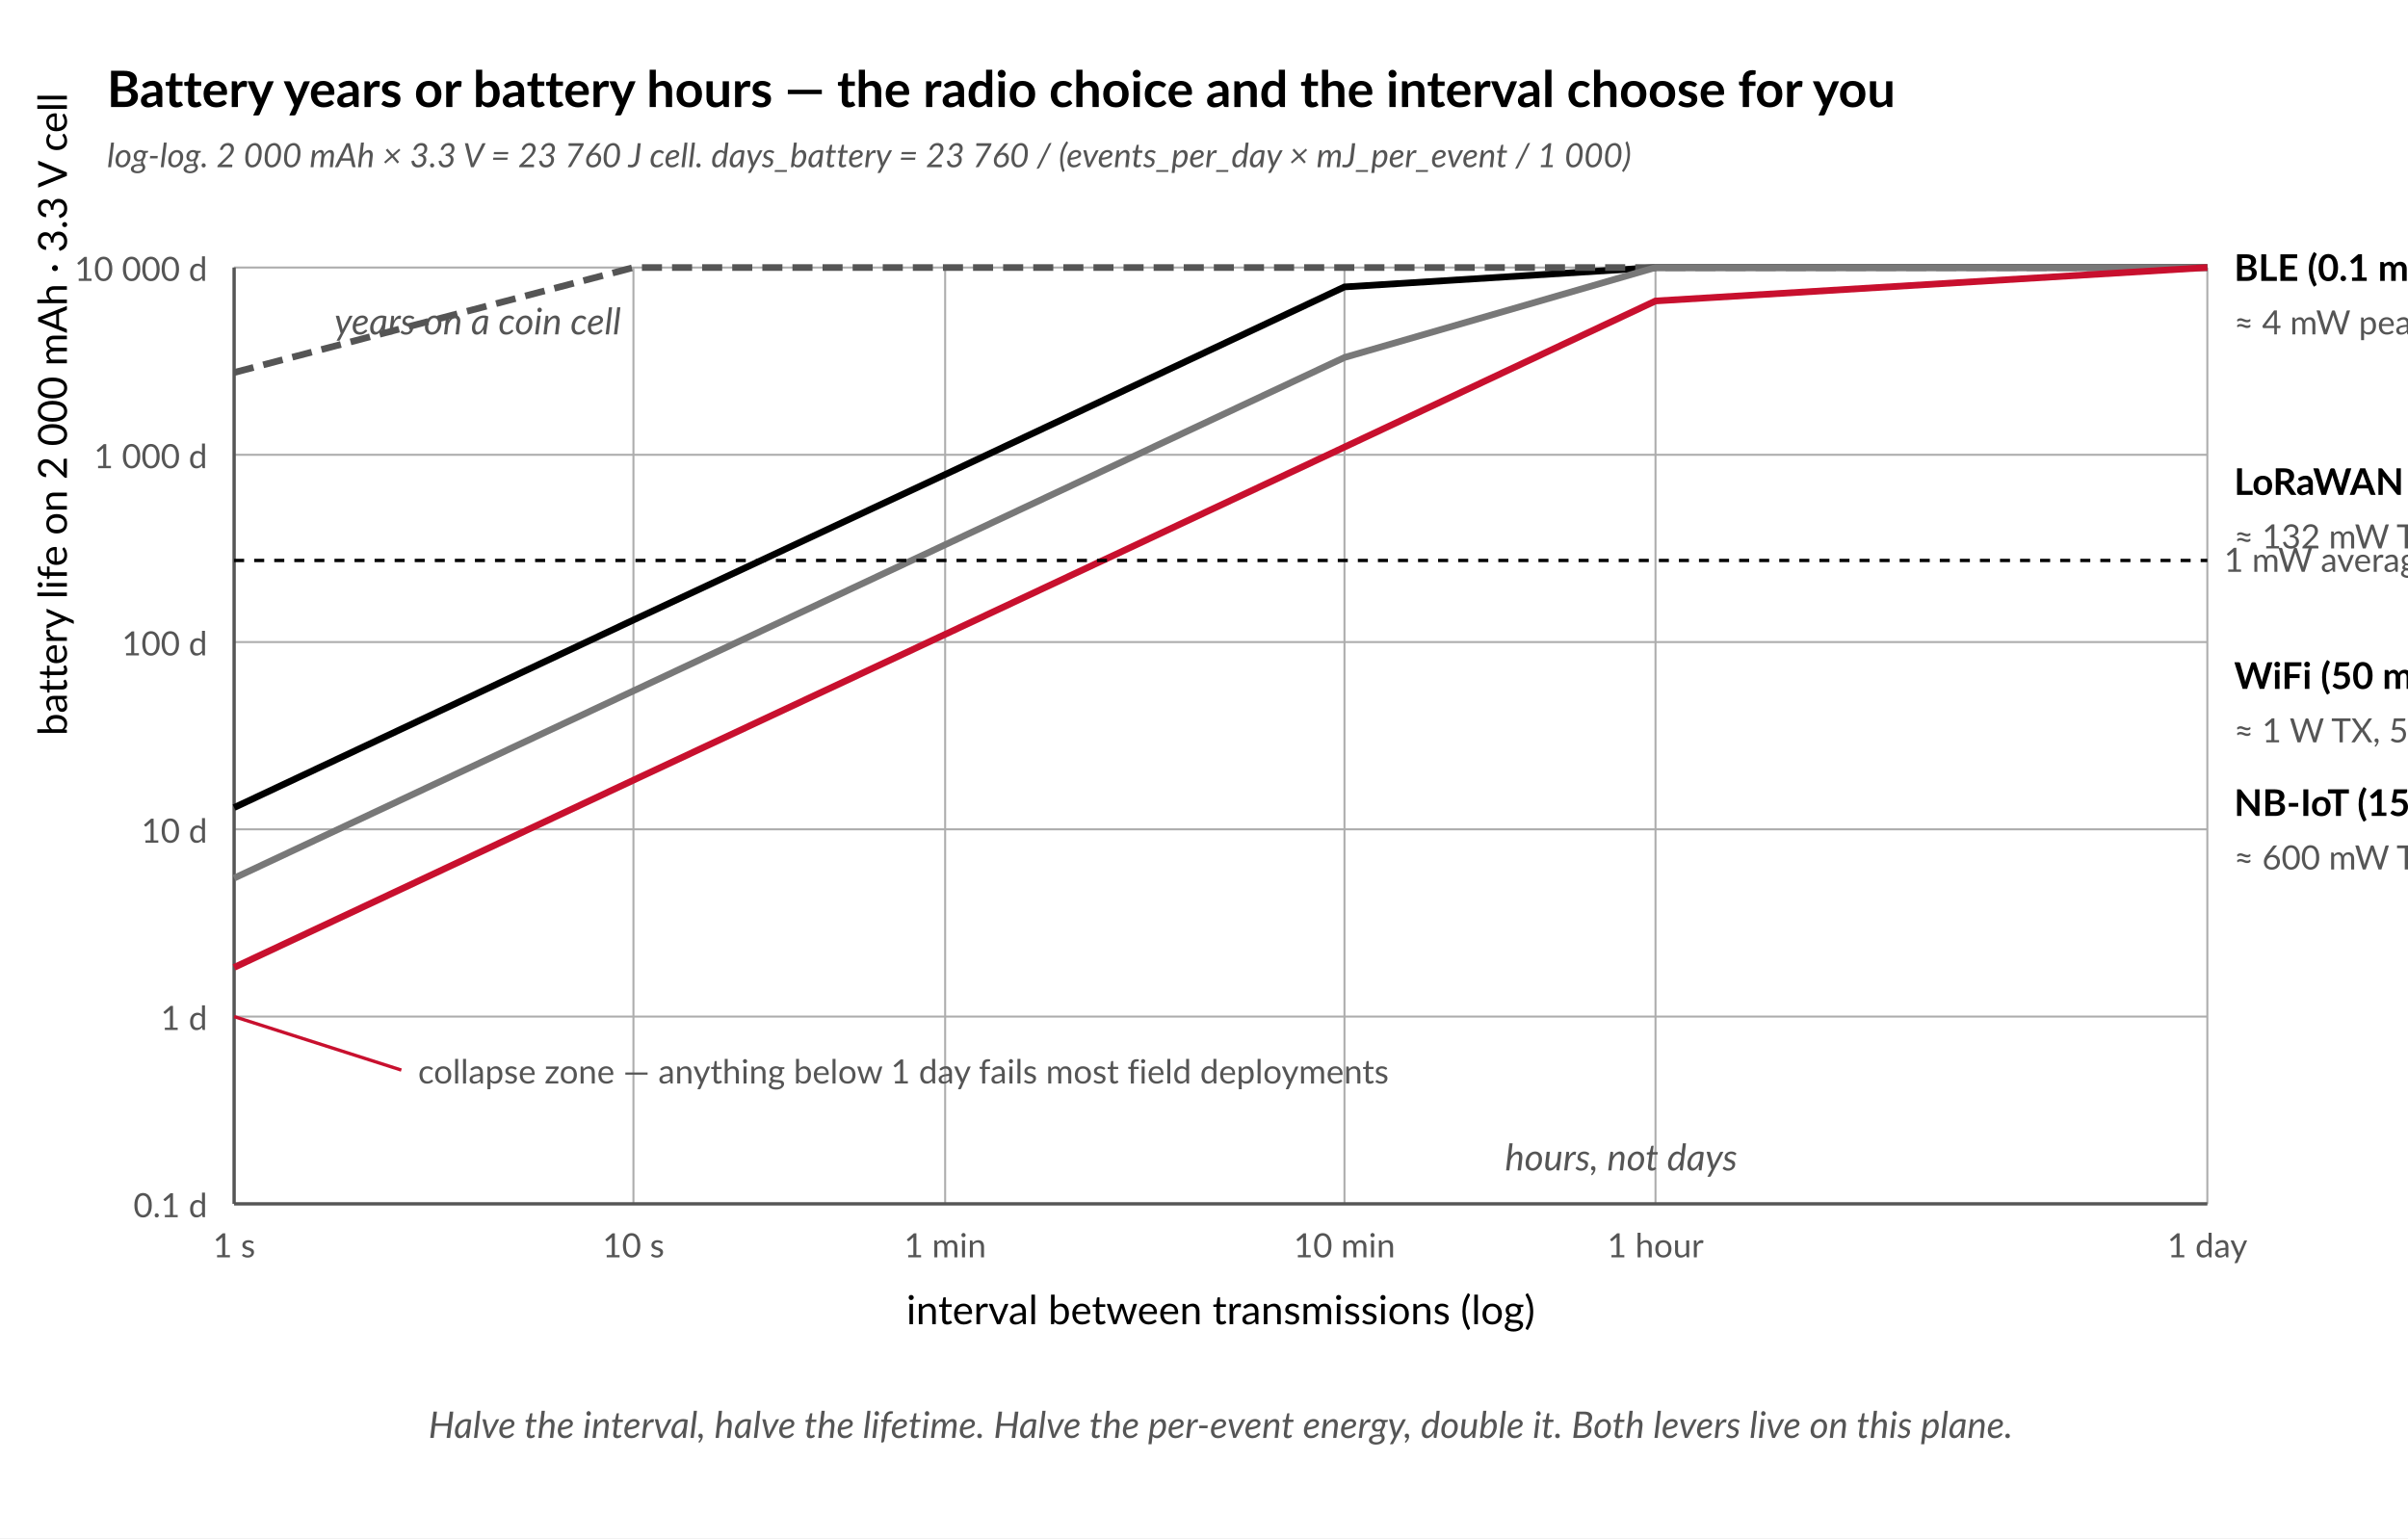
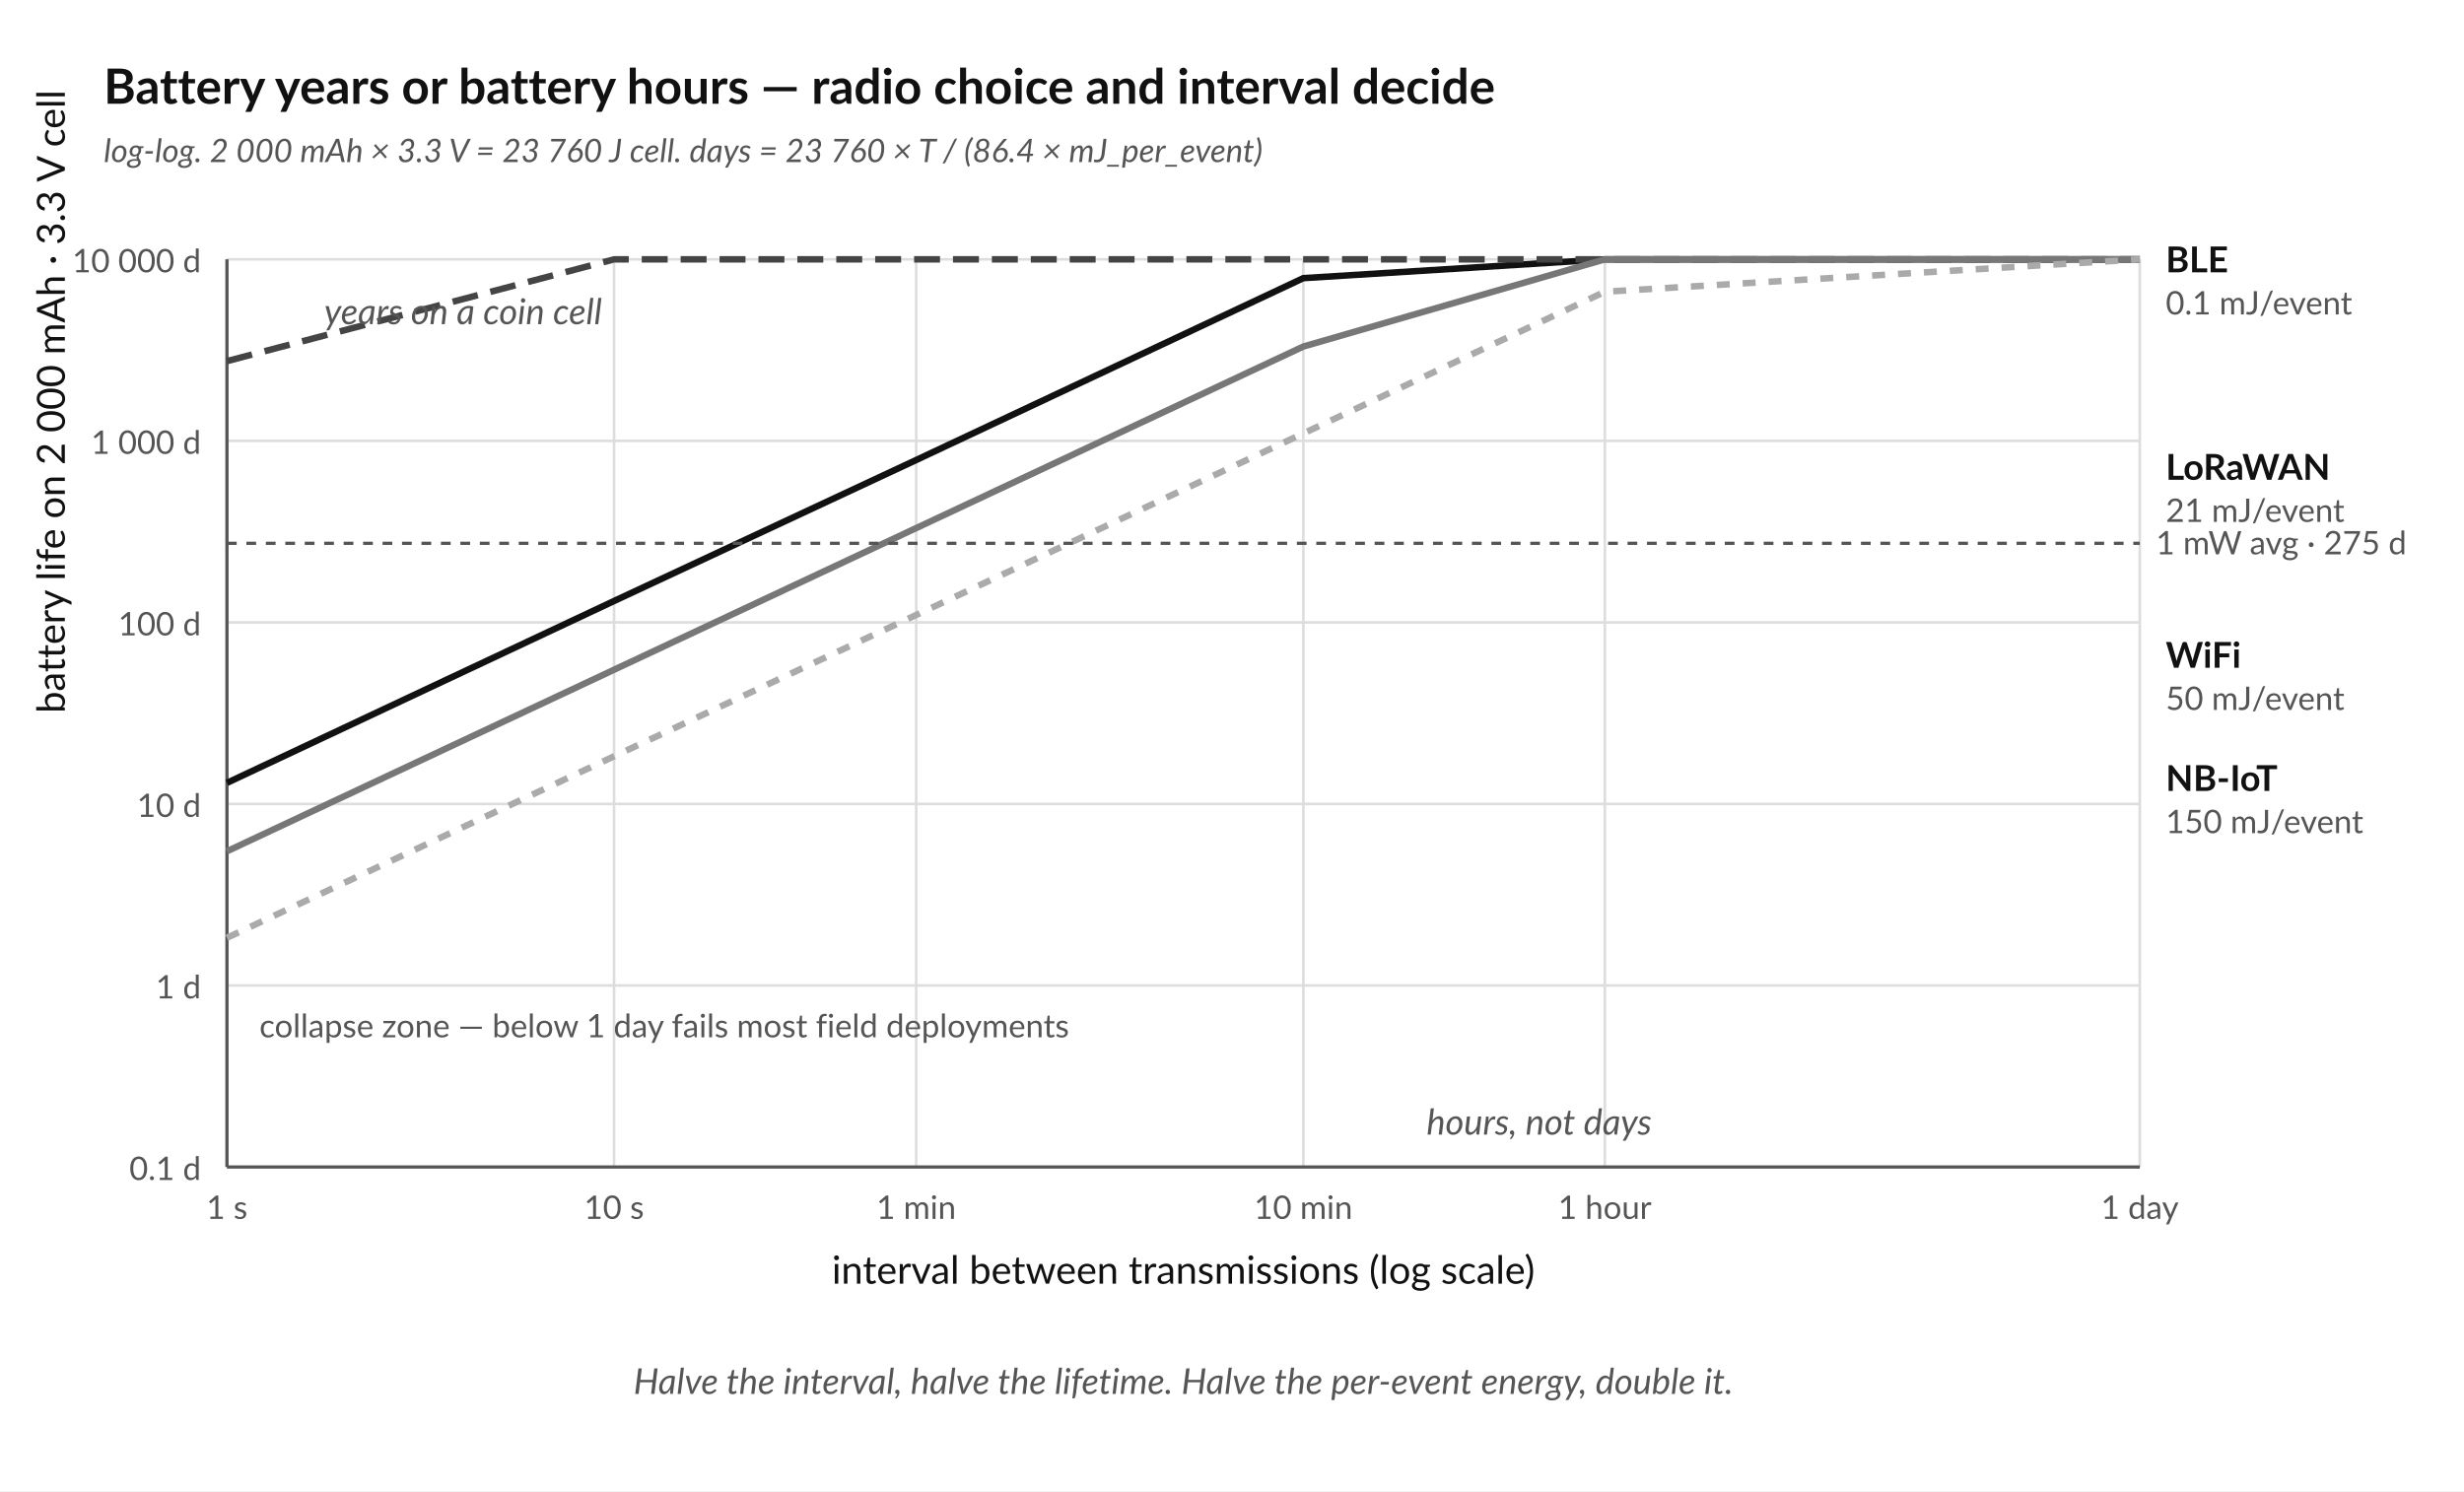
- <svg xmlns="http://www.w3.org/2000/svg" viewBox="0 0 720 460" role="img" aria-labelledby="t04 d04">
+ <svg xmlns="http://www.w3.org/2000/svg" viewBox="0 0 760 460" role="img" aria-labelledby="t04 d04">
  <defs>
    <style>
-       .ti { font-family: 'Real Head Pro', 'FF Real', Lato, sans-serif; font-size: 15px; font-weight: bold; fill: #000000; }
-       .lb { font-family: 'Real Head Pro', 'FF Real', Lato, sans-serif; font-size: 12px; fill: #000000; }
-       .ax { font-family: 'Real Head Pro', 'FF Real', Lato, sans-serif; font-size: 10px; fill: #555555; }
-       .sm { font-family: 'Real Head Pro', 'FF Real', Lato, sans-serif; font-size: 10px; fill: #555555; }
-       .nm { font-family: 'Real Head Pro', 'FF Real', Lato, sans-serif; font-size: 10px; font-style: italic; fill: #555555; }
-       .leg { font-family: 'Real Head Pro', 'FF Real', Lato, sans-serif; font-size: 11px; font-weight: bold; fill: #000000; }
-       .cap { font-family: 'Real Head Pro', 'FF Real', Lato, sans-serif; font-size: 11px; font-style: italic; fill: #555555; }
+       .ti  { font-family: Lato, 'Helvetica Neue', Arial, sans-serif; font-size: 15px; font-weight: bold; fill: #111111; }
+       .lb  { font-family: Lato, 'Helvetica Neue', Arial, sans-serif; font-size: 12px; fill: #111111; }
+       .ax  { font-family: Lato, 'Helvetica Neue', Arial, sans-serif; font-size: 10px; fill: #555555; }
+       .sm  { font-family: Lato, 'Helvetica Neue', Arial, sans-serif; font-size: 10px; fill: #555555; }
+       .nm  { font-family: Lato, 'Helvetica Neue', Arial, sans-serif; font-size: 10px; font-style: italic; fill: #555555; }
+       .leg { font-family: Lato, 'Helvetica Neue', Arial, sans-serif; font-size: 11px; font-weight: bold; fill: #111111; }
+       .cap { font-family: Lato, 'Helvetica Neue', Arial, sans-serif; font-size: 11px; font-style: italic; fill: #555555; }
    </style>
-     <marker id="ar4" markerWidth="9" markerHeight="7" refX="8" refY="3.5" orient="auto">
-       <polygon points="0 0, 9 3.5, 0 7" fill="#000000" />
-     </marker>
  </defs>
-   <rect width="720" height="460" fill="#FFFFFF" />
-   <text x="32" y="32" class="ti">Battery years or battery hours — the radio choice and the interval choose for you</text>
-   <text x="32" y="50" class="nm">log-log. 2 000 mAh × 3.3 V = 23 760 J cell. days_battery = 23 760 / (events_per_day × mJ_per_event / 1 000)</text>
-   <g stroke="#ADADAD" stroke-width="0.6">
+   <rect width="760" height="460" fill="#FFFFFF" />
+   <text x="32" y="32" class="ti">Battery years or battery hours — radio choice and interval decide</text>
+   <text x="32" y="50" class="nm">log-log. 2 000 mAh × 3.3 V = 23 760 J cell. days = 23 760 × T / (86.4 × mJ_per_event)</text>
+   <g stroke="#DDDDDD" stroke-width="0.8">
    <line x1="70" y1="80" x2="70" y2="360" />
    <line x1="189.4" y1="80" x2="189.4" y2="360" />
    <line x1="282.6" y1="80" x2="282.6" y2="360" />
    <line x1="402" y1="80" x2="402" y2="360" />
    <line x1="495" y1="80" x2="495" y2="360" />
    <line x1="660" y1="80" x2="660" y2="360" />
  </g>
-   <g stroke="#ADADAD" stroke-width="0.6">
+   <g stroke="#DDDDDD" stroke-width="0.8">
    <line x1="70" y1="80" x2="660" y2="80" />
    <line x1="70" y1="136" x2="660" y2="136" />
    <line x1="70" y1="192" x2="660" y2="192" />
    <line x1="70" y1="248" x2="660" y2="248" />
    <line x1="70" y1="304" x2="660" y2="304" />
    <line x1="70" y1="360" x2="660" y2="360" />
  </g>
  <line x1="70" y1="360" x2="660" y2="360" stroke="#555555" stroke-width="1" />
  <line x1="70" y1="80" x2="70" y2="360" stroke="#555555" stroke-width="1" />
  <text x="70" y="376" text-anchor="middle" class="ax">1 s</text>
  <text x="189.4" y="376" text-anchor="middle" class="ax">10 s</text>
  <text x="282.6" y="376" text-anchor="middle" class="ax">1 min</text>
  <text x="402" y="376" text-anchor="middle" class="ax">10 min</text>
  <text x="495" y="376" text-anchor="middle" class="ax">1 hour</text>
  <text x="660" y="376" text-anchor="middle" class="ax">1 day</text>
-   <text x="365" y="396" text-anchor="middle" class="lb">interval between transmissions (log)</text>
+   <text x="365" y="396" text-anchor="middle" class="lb">interval between transmissions (log scale)</text>
  <text x="62" y="364" text-anchor="end" class="ax">0.1 d</text>
  <text x="62" y="308" text-anchor="end" class="ax">1 d</text>
  <text x="62" y="252" text-anchor="end" class="ax">10 d</text>
  <text x="62" y="196" text-anchor="end" class="ax">100 d</text>
  <text x="62" y="140" text-anchor="end" class="ax">1 000 d</text>
  <text x="62" y="84" text-anchor="end" class="ax">10 000 d</text>
  <text x="20" y="220" class="lb" transform="rotate(-90 20 220)">battery life on 2 000 mAh · 3.3 V cell</text>
-   <polyline points="70,241.5 189.4,185.4 282.6,141.9 402,85.8 495,80 660,80" fill="none" stroke="#000000" stroke-width="2" />
-   <polyline points="70,111.4 189.4,80 282.6,80 402,80 495,80 660,80" fill="none" stroke="#555555" stroke-width="2" stroke-dasharray="6 3" />
-   <polyline points="70,262.6 189.4,206.6 282.6,162.9 402,106.9 495,80 660,80" fill="none" stroke="#787878" stroke-width="2" />
-   <polyline points="70,289.3 189.4,233.3 282.6,189.7 402,133.7 495,90 660,80" fill="none" stroke="#C8102E" stroke-width="2" />
-   <line x1="70" y1="167.6" x2="660" y2="167.6" stroke="#000000" stroke-width="1" stroke-dasharray="3 3" />
-   <text x="665" y="171" class="sm">1 mW average · 275 d</text>
-   <text x="668" y="84" class="leg">BLE (0.1 mJ)</text>
-   <text x="668" y="100" class="sm">≈ 4 mW peak, ms bursts</text>
-   <text x="668" y="148" class="leg" fill="#000000">LoRaWAN (21 mJ)</text>
-   <text x="668" y="164" class="sm">≈ 132 mW TX, 160 ms</text>
-   <text x="668" y="206" class="leg" fill="#787878">WiFi (50 mJ)</text>
-   <text x="668" y="222" class="sm">≈ 1 W TX, 50 ms</text>
-   <text x="668" y="244" class="leg" fill="#C8102E">NB-IoT (150 mJ)</text>
-   <text x="668" y="260" class="sm">≈ 600 mW TX, 250 ms</text>
+   <polyline points="70,241.5 189.4,185.4 282.6,141.9 402,85.8 495,80 660,80" fill="none" stroke="#111111" stroke-width="2" />
+   <polyline points="70,111.4 189.4,80 282.6,80 402,80 495,80 660,80" fill="none" stroke="#444444" stroke-width="2" stroke-dasharray="8 4" />
+   <polyline points="70,262.6 189.4,206.6 282.6,162.9 402,106.9 495,80 660,80" fill="none" stroke="#777777" stroke-width="2" />
+   <polyline points="70,289.3 189.4,233.3 282.6,189.7 402,133.7 495,90 660,80" fill="none" stroke="#AAAAAA" stroke-width="2" stroke-dasharray="4 4" />
+   <line x1="70" y1="167.6" x2="660" y2="167.6" stroke="#555555" stroke-width="1" stroke-dasharray="3 3" />
+   <text x="665" y="171" class="sm">1 mW avg · 275 d</text>
+   <text x="668" y="84" class="leg">BLE</text>
+   <text x="668" y="97" class="sm">0.1 mJ/event</text>
+   <text x="668" y="148" class="leg">LoRaWAN</text>
+   <text x="668" y="161" class="sm">21 mJ/event</text>
+   <text x="668" y="206" class="leg">WiFi</text>
+   <text x="668" y="219" class="sm">50 mJ/event</text>
+   <text x="668" y="244" class="leg">NB-IoT</text>
+   <text x="668" y="257" class="sm">150 mJ/event</text>
  <text x="100" y="100" class="cap">years on a coin cell</text>
-   <text x="450" y="350" class="cap" fill="#C8102E">hours, not days</text>
-   <line x1="70" y1="304" x2="120" y2="320" stroke="#C8102E" stroke-width="1" />
-   <text x="125" y="324" class="sm" fill="#C8102E">collapse zone — anything below 1 day fails most field deployments</text>
-   <text x="365" y="430" text-anchor="middle" class="cap">Halve the interval, halve the lifetime. Halve the per-event energy, double it. Both levers live on this plane.</text>
+   <text x="440" y="350" class="cap">hours, not days</text>
+   <text x="80" y="320" class="sm">collapse zone — below 1 day fails most field deployments</text>
+   <text x="365" y="430" text-anchor="middle" class="cap">Halve the interval, halve the lifetime. Halve the per-event energy, double it.</text>
</svg>
